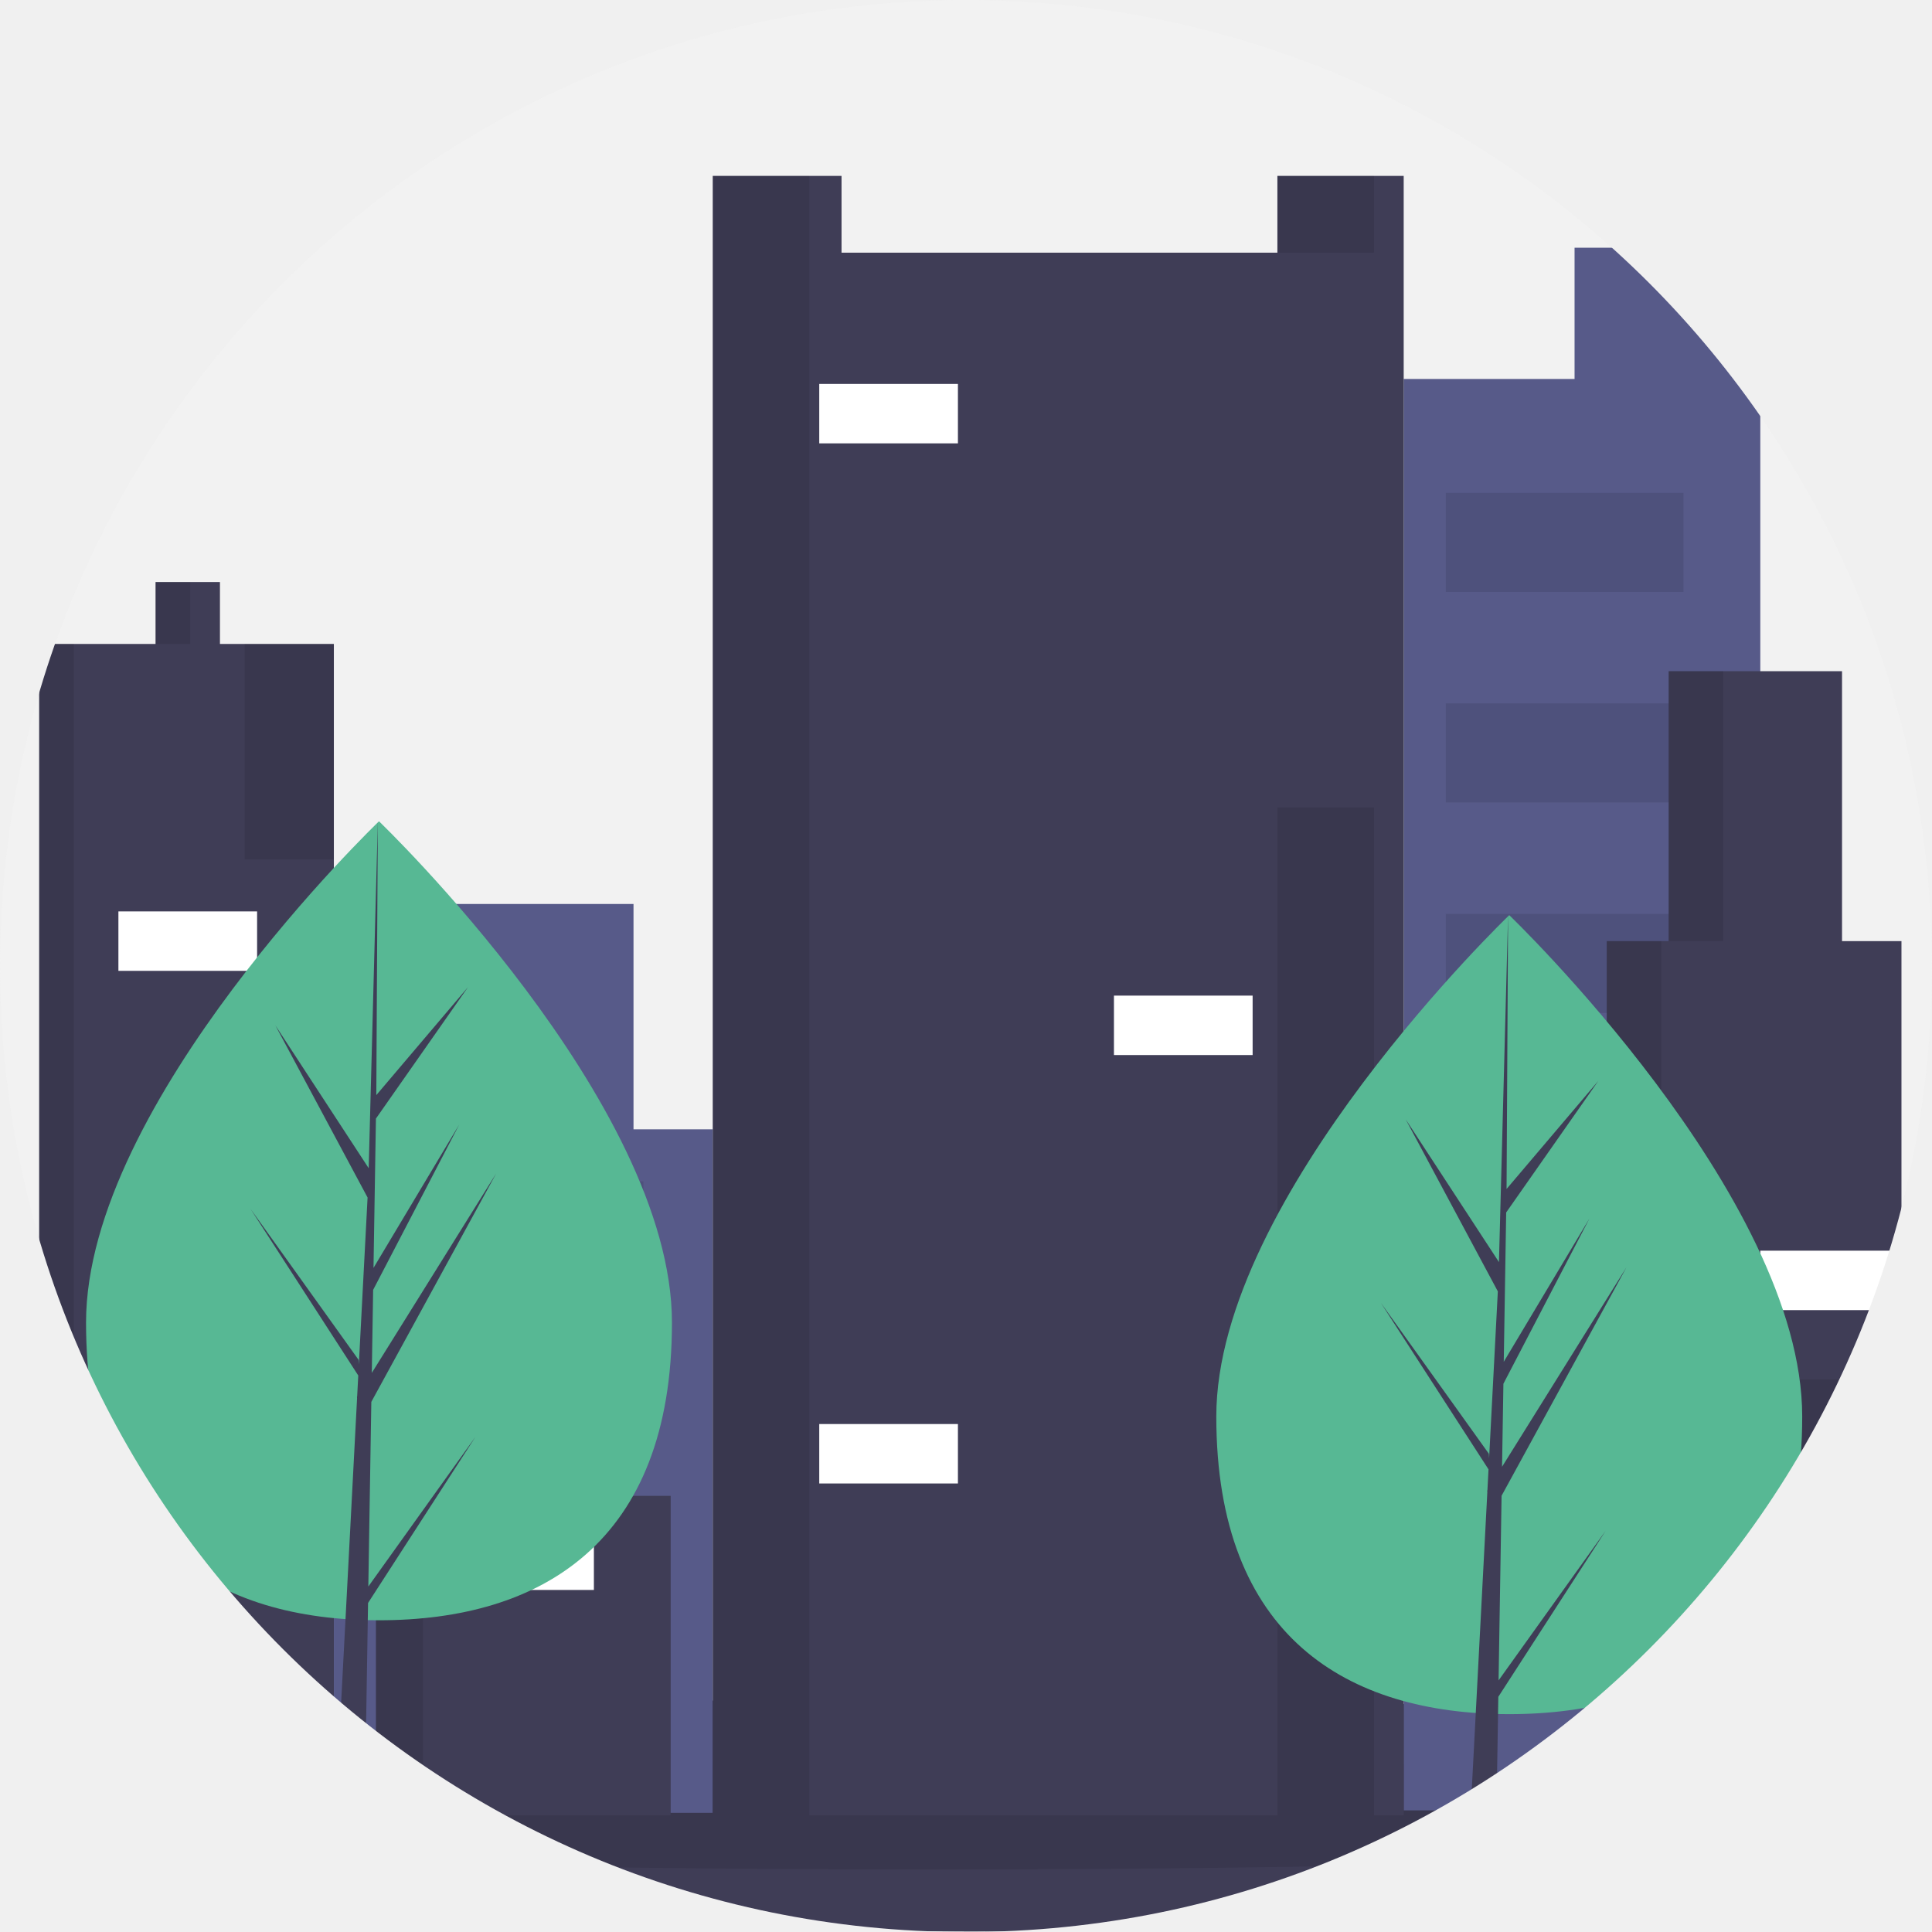
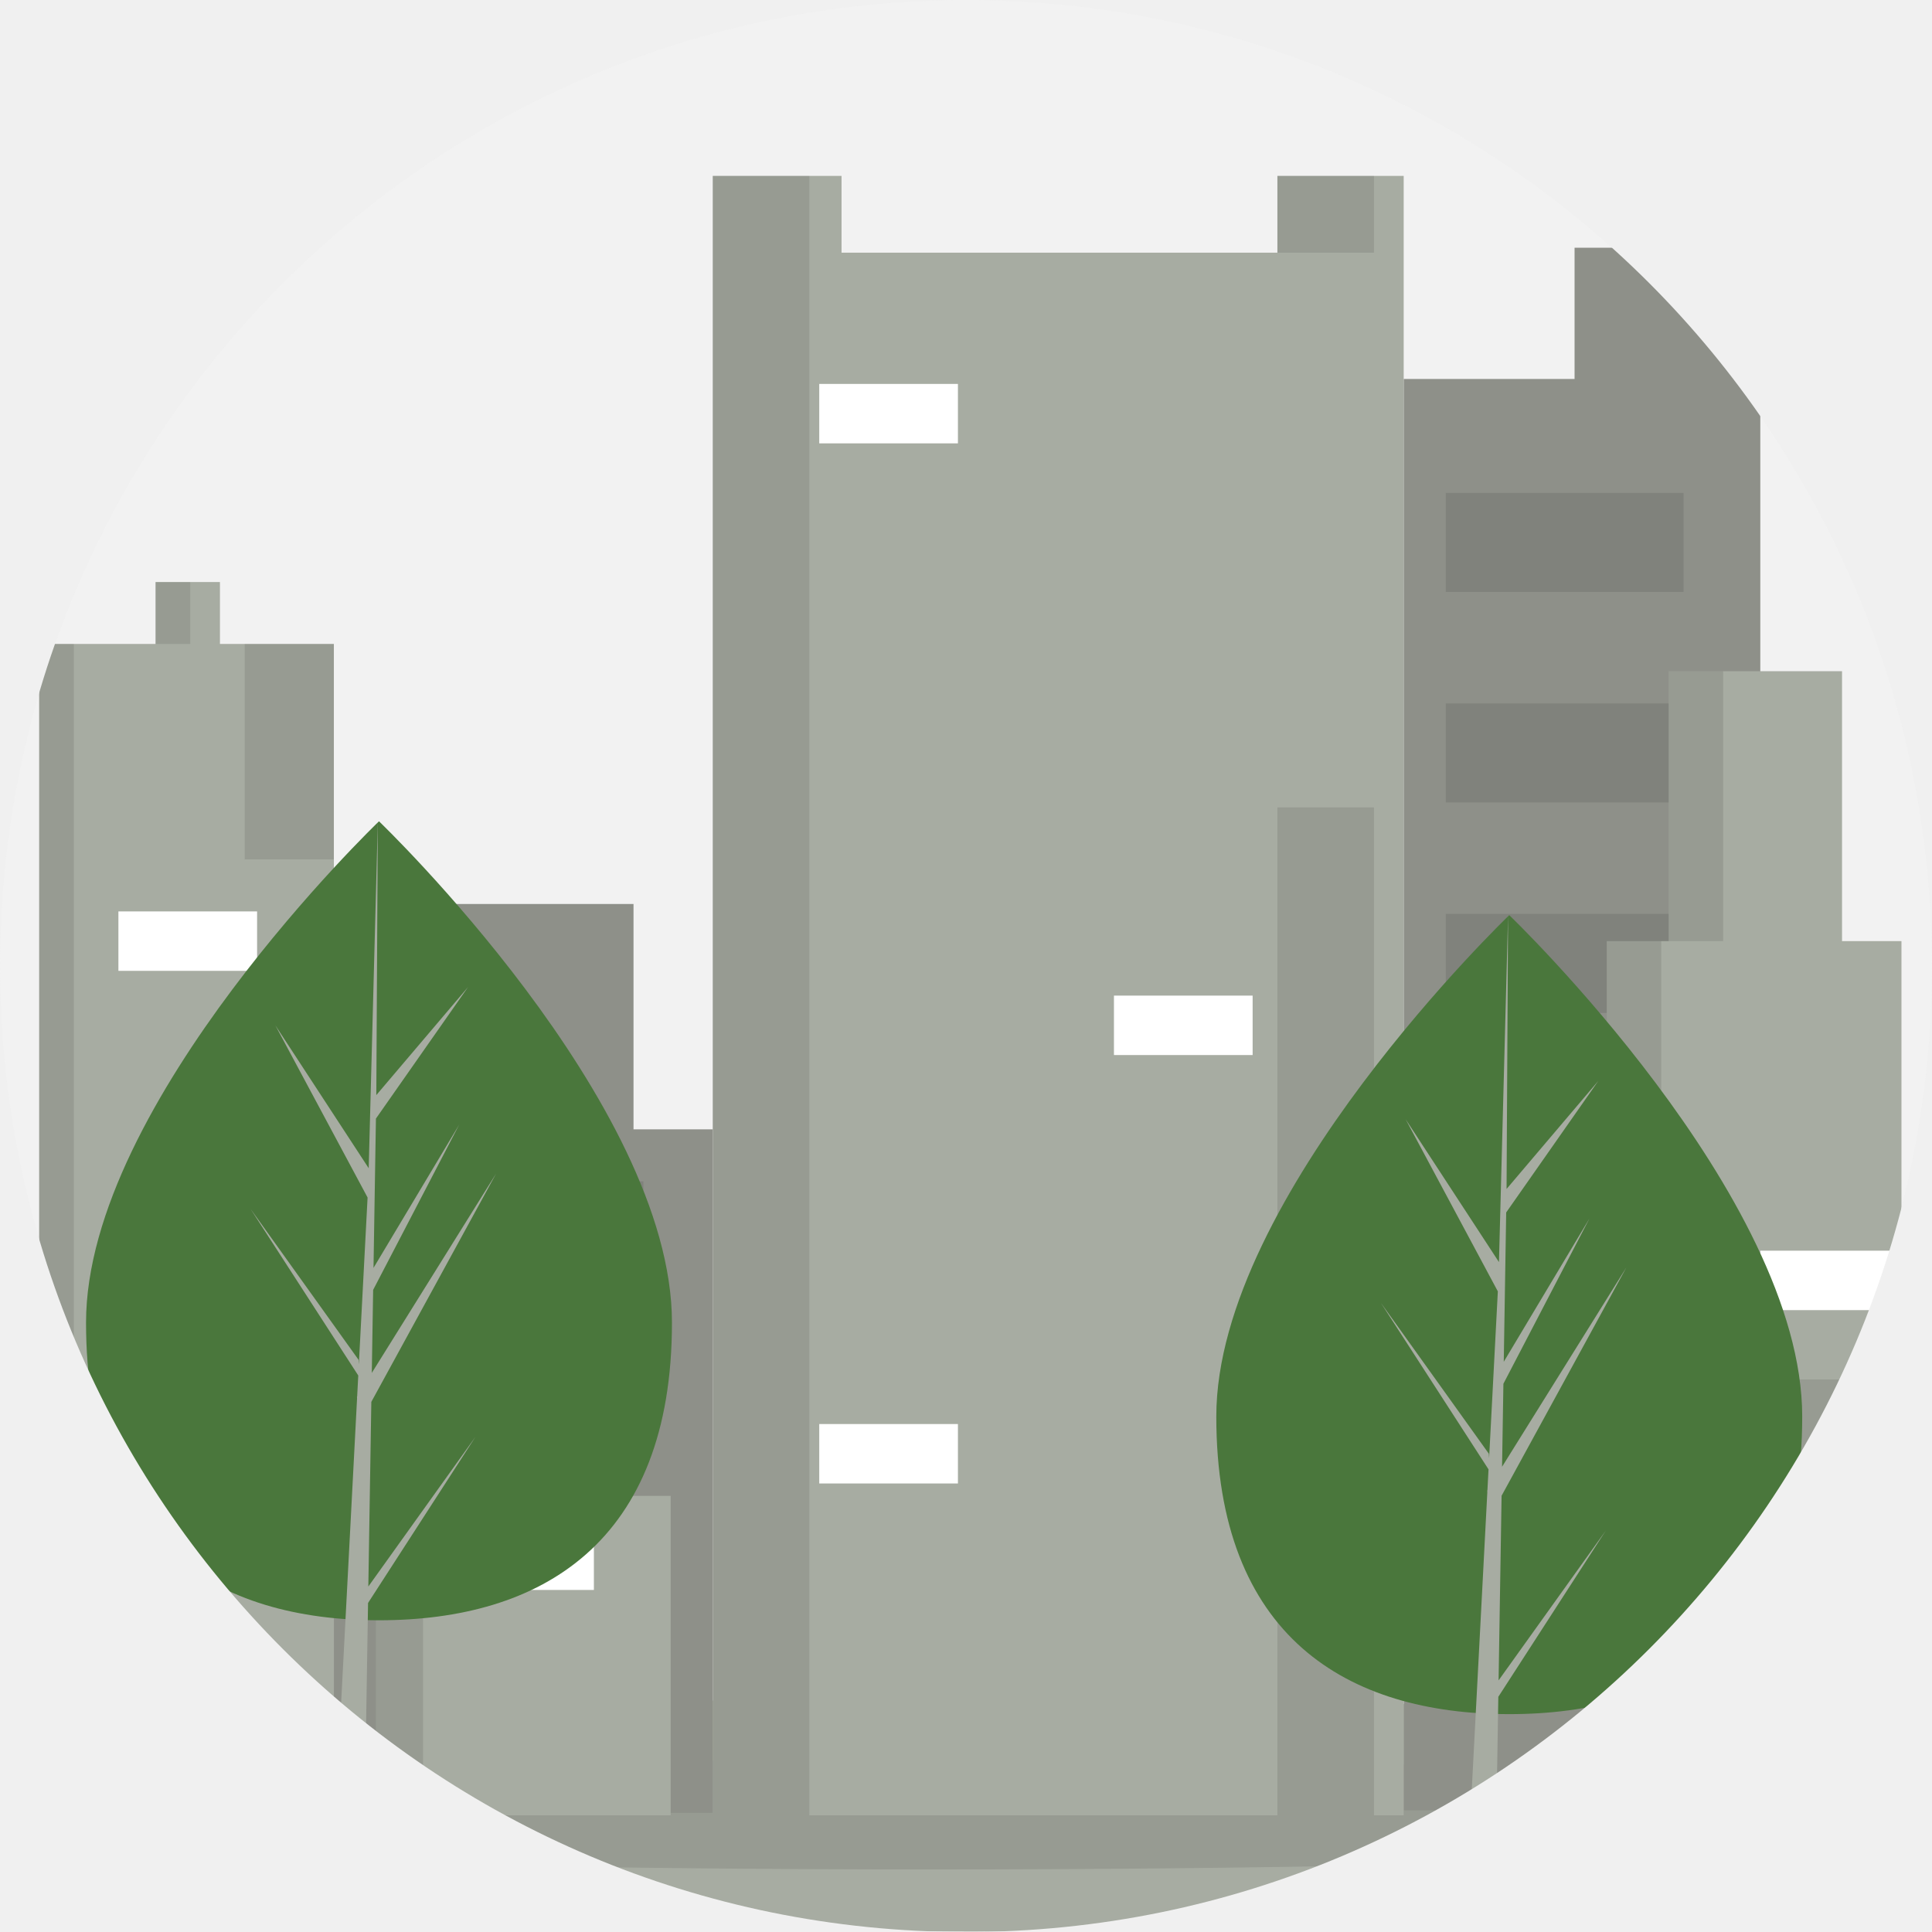
<svg xmlns="http://www.w3.org/2000/svg" width="494" height="494" viewBox="0 0 494 494" fill="none">
-   <mask id="mask0_307_697" style="mask-type:alpha" maskUnits="userSpaceOnUse" x="0" y="0" width="494" height="494">
+   <mask id="mask0_317_3548" style="mask-type:alpha" maskUnits="userSpaceOnUse" x="0" y="0" width="494" height="494">
    <circle cx="247" cy="247" r="247" fill="#F2F2F2" />
  </mask>
-   <g mask="url(#mask0_307_697)">
+   <g mask="url(#mask0_317_3548)">
    <circle cx="247" cy="247" r="247" fill="#F2F2F2" />
-     <path d="M254.207 493.88C430.205 493.88 572.879 480.488 572.879 463.967C572.879 447.446 430.205 434.053 254.207 434.053C78.209 434.053 -64.465 447.446 -64.465 463.967C-64.465 480.488 78.209 493.88 254.207 493.88Z" fill="#3F3D56" />
-     <path opacity="0.1" d="M238.64 478.008C402.331 478.008 535.029 471.722 535.029 463.967C535.029 456.212 402.331 449.926 238.64 449.926C74.948 449.926 -57.749 456.212 -57.749 463.967C-57.749 471.722 74.948 478.008 238.64 478.008Z" fill="black" />
-     <path d="M402.606 63.341V96.901H358.915V462.899H450.098V110.832V96.901V63.341H402.606Z" fill="#575A89" />
-     <path d="M161.985 288.764V231.143H106.262V288.764H85.367V463.532H182.248V288.764H161.985Z" fill="#575A89" />
-     <path d="M171.484 382.48H96.131V464.165H171.484V382.48Z" fill="#3F3D56" />
+     <path d="M254.207 493.88C430.205 493.88 572.879 480.488 572.879 463.967C572.879 447.446 430.205 434.053 254.207 434.053C78.209 434.053 -64.465 447.446 -64.465 463.967C-64.465 480.488 78.209 493.88 254.207 493.88Z" fill="#A7ACA2" />
+     <path opacity="0.1" d="M238.64 478.008C402.332 478.008 535.03 471.721 535.03 463.967C535.03 456.212 402.332 449.926 238.64 449.926C74.949 449.926 -57.749 456.212 -57.749 463.967C-57.749 471.721 74.949 478.008 238.64 478.008Z" fill="black" />
+     <path d="M402.606 63.341V96.901H358.915V462.899H450.098V110.832V96.901V63.341H402.606Z" fill="#8E9089" />
+     <path d="M161.986 288.765V231.143H106.263V288.765H85.367V463.532H182.248V288.765H161.986Z" fill="#8E9089" />
+     <path d="M171.483 382.48H96.131V464.165H171.483V382.48Z" fill="#A7ACA2" />
    <path opacity="0.1" d="M108.162 382.48H96.131V464.165H108.162V382.48Z" fill="black" />
-     <path d="M326.621 44.977V64.607H215.175V44.977H182.248V464.165H358.915V44.977H326.621Z" fill="#3F3D56" />
-     <path opacity="0.1" d="M351.316 44.977H326.621V64.607H351.316V44.977Z" fill="black" />
-     <path opacity="0.1" d="M206.943 44.977H182.248V464.165H206.943V44.977Z" fill="black" />
-     <path d="M56.239 164.655V148.824H39.775V164.655H10.014V464.165H85.367V164.655H56.239Z" fill="#3F3D56" />
+     <path d="M326.621 44.977V64.607H215.175V44.977H182.248V464.165H358.915V44.977H326.621Z" fill="#A7ACA2" />
+     <path opacity="0.1" d="M351.316 44.978H326.621V64.607H351.316V44.978Z" fill="black" />
+     <path opacity="0.1" d="M206.943 44.978H182.248V464.165H206.943V44.978Z" fill="black" />
+     <path d="M56.239 164.655V148.824H39.775V164.655H10.014V464.165H85.367V164.655H56.239Z" fill="#A7ACA2" />
    <path opacity="0.1" d="M48.64 148.825H39.775V164.655H48.64V148.825Z" fill="black" />
    <path opacity="0.1" d="M18.879 164.655H10.014V464.165H18.879V164.655Z" fill="black" />
    <path opacity="0.1" d="M351.316 206.447H326.621V464.165H351.316V206.447Z" fill="black" />
-     <path opacity="0.1" d="M85.367 164.655H62.571V219.744H85.367V164.655Z" fill="black" />
+     <path opacity="0.1" d="M85.367 164.655H62.571V219.745H85.367V164.655Z" fill="black" />
    <path d="M244.936 98.168H209.477V113.365H244.936V98.168Z" fill="white" />
    <path d="M320.289 254.571H284.829V269.768H320.289V254.571Z" fill="white" />
    <path d="M244.936 364.117H209.477V379.314H244.936V364.117Z" fill="white" />
    <path d="M65.737 233.042H30.277V248.239H65.737V233.042Z" fill="white" />
    <path d="M151.854 391.345H116.394V406.542H151.854V391.345Z" fill="white" />
    <path opacity="0.1" d="M164.518 302.062H103.729V327.391H164.518V302.062Z" fill="black" />
-     <path opacity="0.1" d="M430.468 126.029H369.679V151.357H430.468V126.029Z" fill="black" />
-     <path opacity="0.1" d="M430.468 179.852H369.679V205.181H430.468V179.852Z" fill="black" />
-     <path opacity="0.1" d="M430.468 233.675H369.679V259.004H430.468V233.675Z" fill="black" />
-     <path opacity="0.1" d="M430.468 287.499H369.679V312.827H430.468V287.499Z" fill="black" />
-     <path opacity="0.1" d="M430.468 341.321H369.679V366.65H430.468V341.321Z" fill="black" />
-     <path opacity="0.1" d="M430.468 395.145H369.679V420.473H430.468V395.145Z" fill="black" />
-     <path d="M470.994 240.64V171.62H426.668V240.64H410.838V464.165H486.191V240.64H470.994Z" fill="#3F3D56" />
-     <path opacity="0.1" d="M440.599 171.62H426.668V240.64H440.599V171.62Z" fill="black" />
+     <path opacity="0.1" d="M430.468 126.029H369.68V151.357H430.468V126.029Z" fill="black" />
+     <path opacity="0.1" d="M430.468 179.852H369.68V205.181H430.468V179.852Z" fill="black" />
+     <path opacity="0.1" d="M430.468 233.675H369.68V259.004H430.468V233.675Z" fill="black" />
+     <path opacity="0.1" d="M430.468 287.498H369.68V312.827H430.468V287.498Z" fill="black" />
+     <path opacity="0.1" d="M430.468 341.321H369.68V366.65H430.468V341.321Z" fill="black" />
+     <path opacity="0.1" d="M430.468 395.145H369.68V420.473H430.468V395.145Z" fill="black" />
+     <path d="M470.994 240.64V171.62H426.668V240.64H410.838V464.165H486.191V240.64H470.994Z" fill="#A7ACA2" />
+     <path opacity="0.1" d="M440.599 171.62H426.668V240.641H440.599V171.62Z" fill="black" />
    <path opacity="0.1" d="M424.769 240.641H410.838V464.165H424.769V240.641Z" fill="black" />
    <path opacity="0.1" d="M486.191 352.719H448.831V374.882H486.191V352.719Z" fill="black" />
    <path d="M485.558 319.792H450.098V334.989H485.558V319.792Z" fill="white" />
-     <path d="M460.814 362.181C460.814 418.595 427.277 438.293 385.907 438.293C344.537 438.293 311 418.595 311 362.181C311 305.768 385.907 234 385.907 234C385.907 234 460.814 305.768 460.814 362.181Z" fill="#57B894" />
-     <path d="M383.178 429.663L383.945 382.45L415.872 324.04L384.065 375.043L384.411 353.814L406.414 311.555L384.501 348.197L385.122 310.016L408.684 276.372L385.219 304.012L385.607 234L383.171 326.682L383.372 322.859L359.415 286.19L382.987 330.199L380.755 372.841L380.688 371.709L353.072 333.12L380.605 375.707L380.326 381.04L380.275 381.12L380.299 381.557L374.636 489.744H382.202L383.11 433.864L410.576 391.381L383.178 429.663Z" fill="#3F3D56" />
-     <path d="M171.814 338.181C171.814 394.595 138.277 414.292 96.907 414.292C55.537 414.292 22 394.595 22 338.181C22 281.767 96.907 210 96.907 210C96.907 210 171.814 281.767 171.814 338.181Z" fill="#57B894" />
-     <path d="M94.178 405.663L94.945 358.45L126.873 300.04L95.066 351.043L95.41 329.814L117.414 287.555L95.502 324.196V324.197L96.122 286.016L119.685 252.372L96.22 280.012L96.608 210L94.171 302.682L94.372 298.859L70.415 262.19L93.987 306.198L91.756 348.84L91.689 347.709L64.072 309.12L91.605 351.707L91.326 357.039L91.276 357.12L91.299 357.557L85.636 465.743H93.202L94.11 409.864L121.576 367.381L94.178 405.663Z" fill="#3F3D56" />
+     <path d="M460.814 362.181C460.814 418.595 427.277 438.293 385.907 438.293C344.537 438.293 311 418.595 311 362.181C311 305.768 385.907 234 385.907 234C385.907 234 460.814 305.768 460.814 362.181Z" fill="#4A773C" />
+     <path d="M383.179 429.663L383.946 382.45L415.873 324.04L384.066 375.043L384.411 353.814L406.415 311.555L384.502 348.197L385.123 310.016L408.684 276.372L385.219 304.012L385.607 234L383.172 326.682L383.372 322.859L359.416 286.19L382.988 330.199L380.755 372.841L380.689 371.709L353.072 333.12L380.606 375.707L380.326 381.04L380.276 381.12L380.299 381.557L374.636 489.744H382.203L383.11 433.864L410.577 391.381L383.179 429.663Z" fill="#A7ACA2" />
+     <path d="M171.814 338.181C171.814 394.595 138.277 414.292 96.907 414.292C55.537 414.292 22 394.595 22 338.181C22 281.767 96.907 210 96.907 210C96.907 210 171.814 281.767 171.814 338.181Z" fill="#4A773C" />
+     <path d="M94.179 405.663L94.946 358.45L126.873 300.04L95.066 351.043L95.411 329.814L117.415 287.555L95.503 324.196V324.197L96.123 286.016L119.685 252.372L96.22 280.012L96.608 210L94.172 302.682L94.372 298.859L70.416 262.19L93.988 306.198L91.756 348.84L91.69 347.709L64.072 309.12L91.606 351.707L91.327 357.039L91.277 357.12L91.299 357.557L85.636 465.743H93.203L94.11 409.864L121.577 367.381L94.179 405.663Z" fill="#A7ACA2" />
  </g>
</svg>
